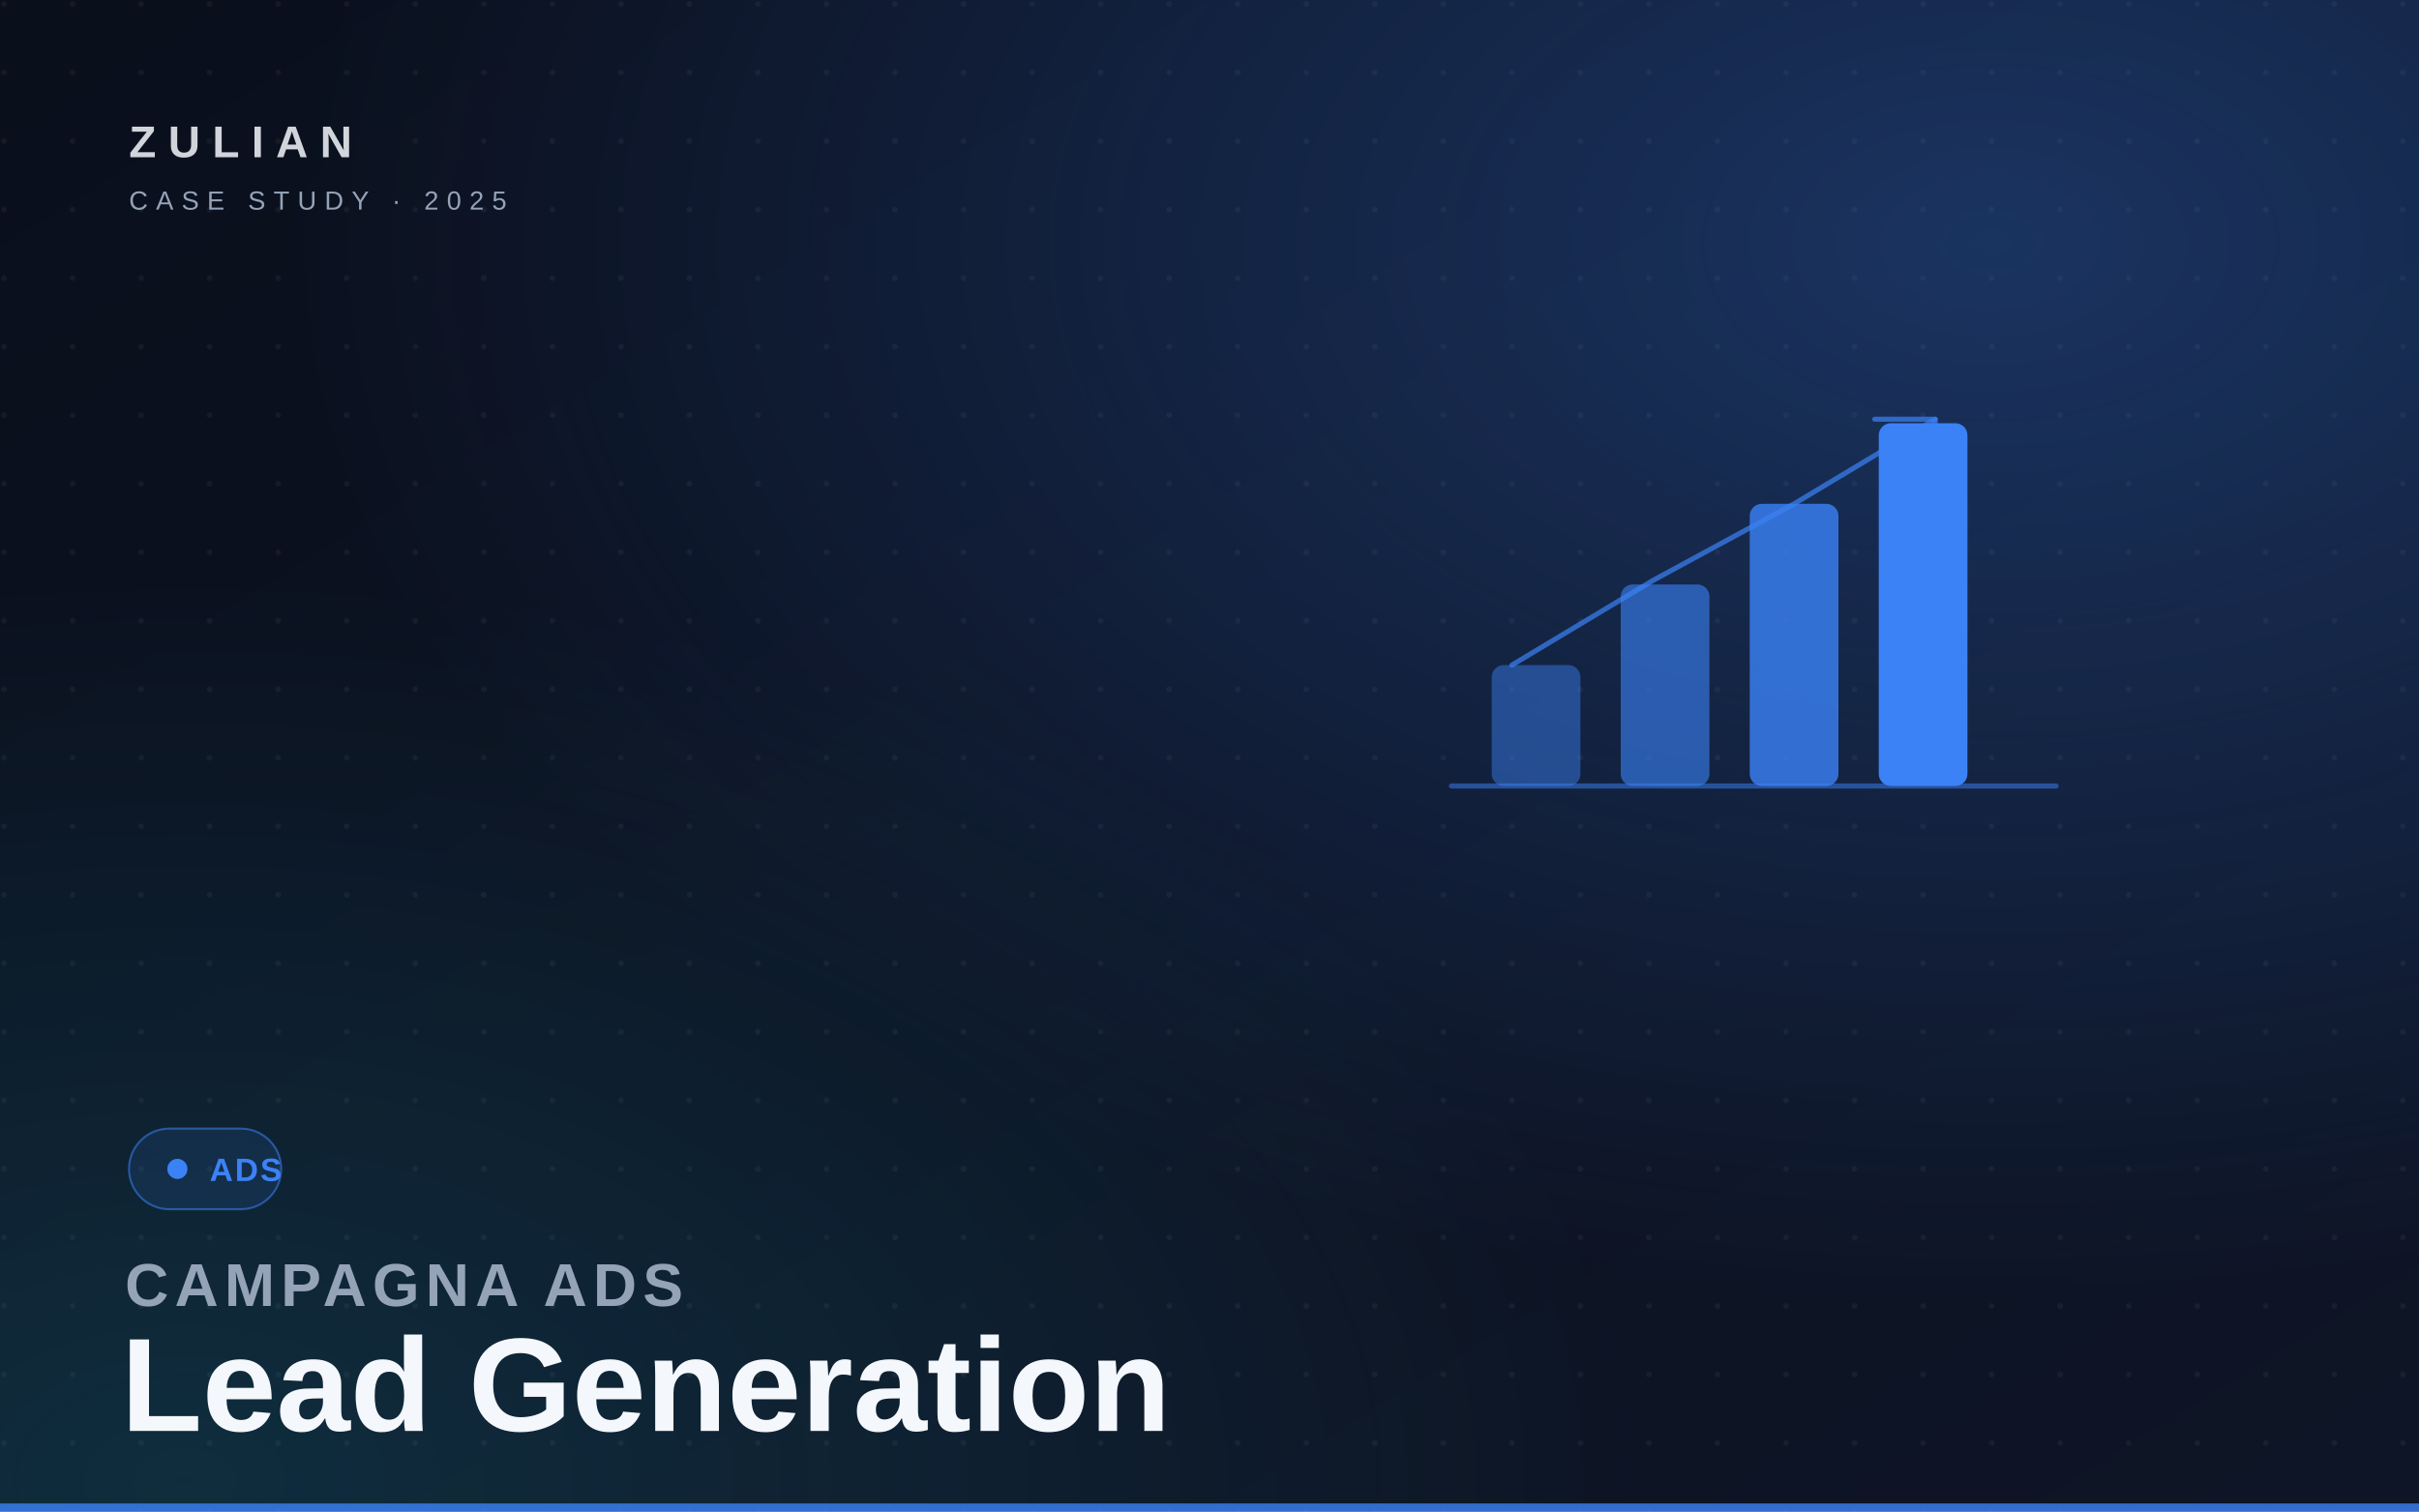
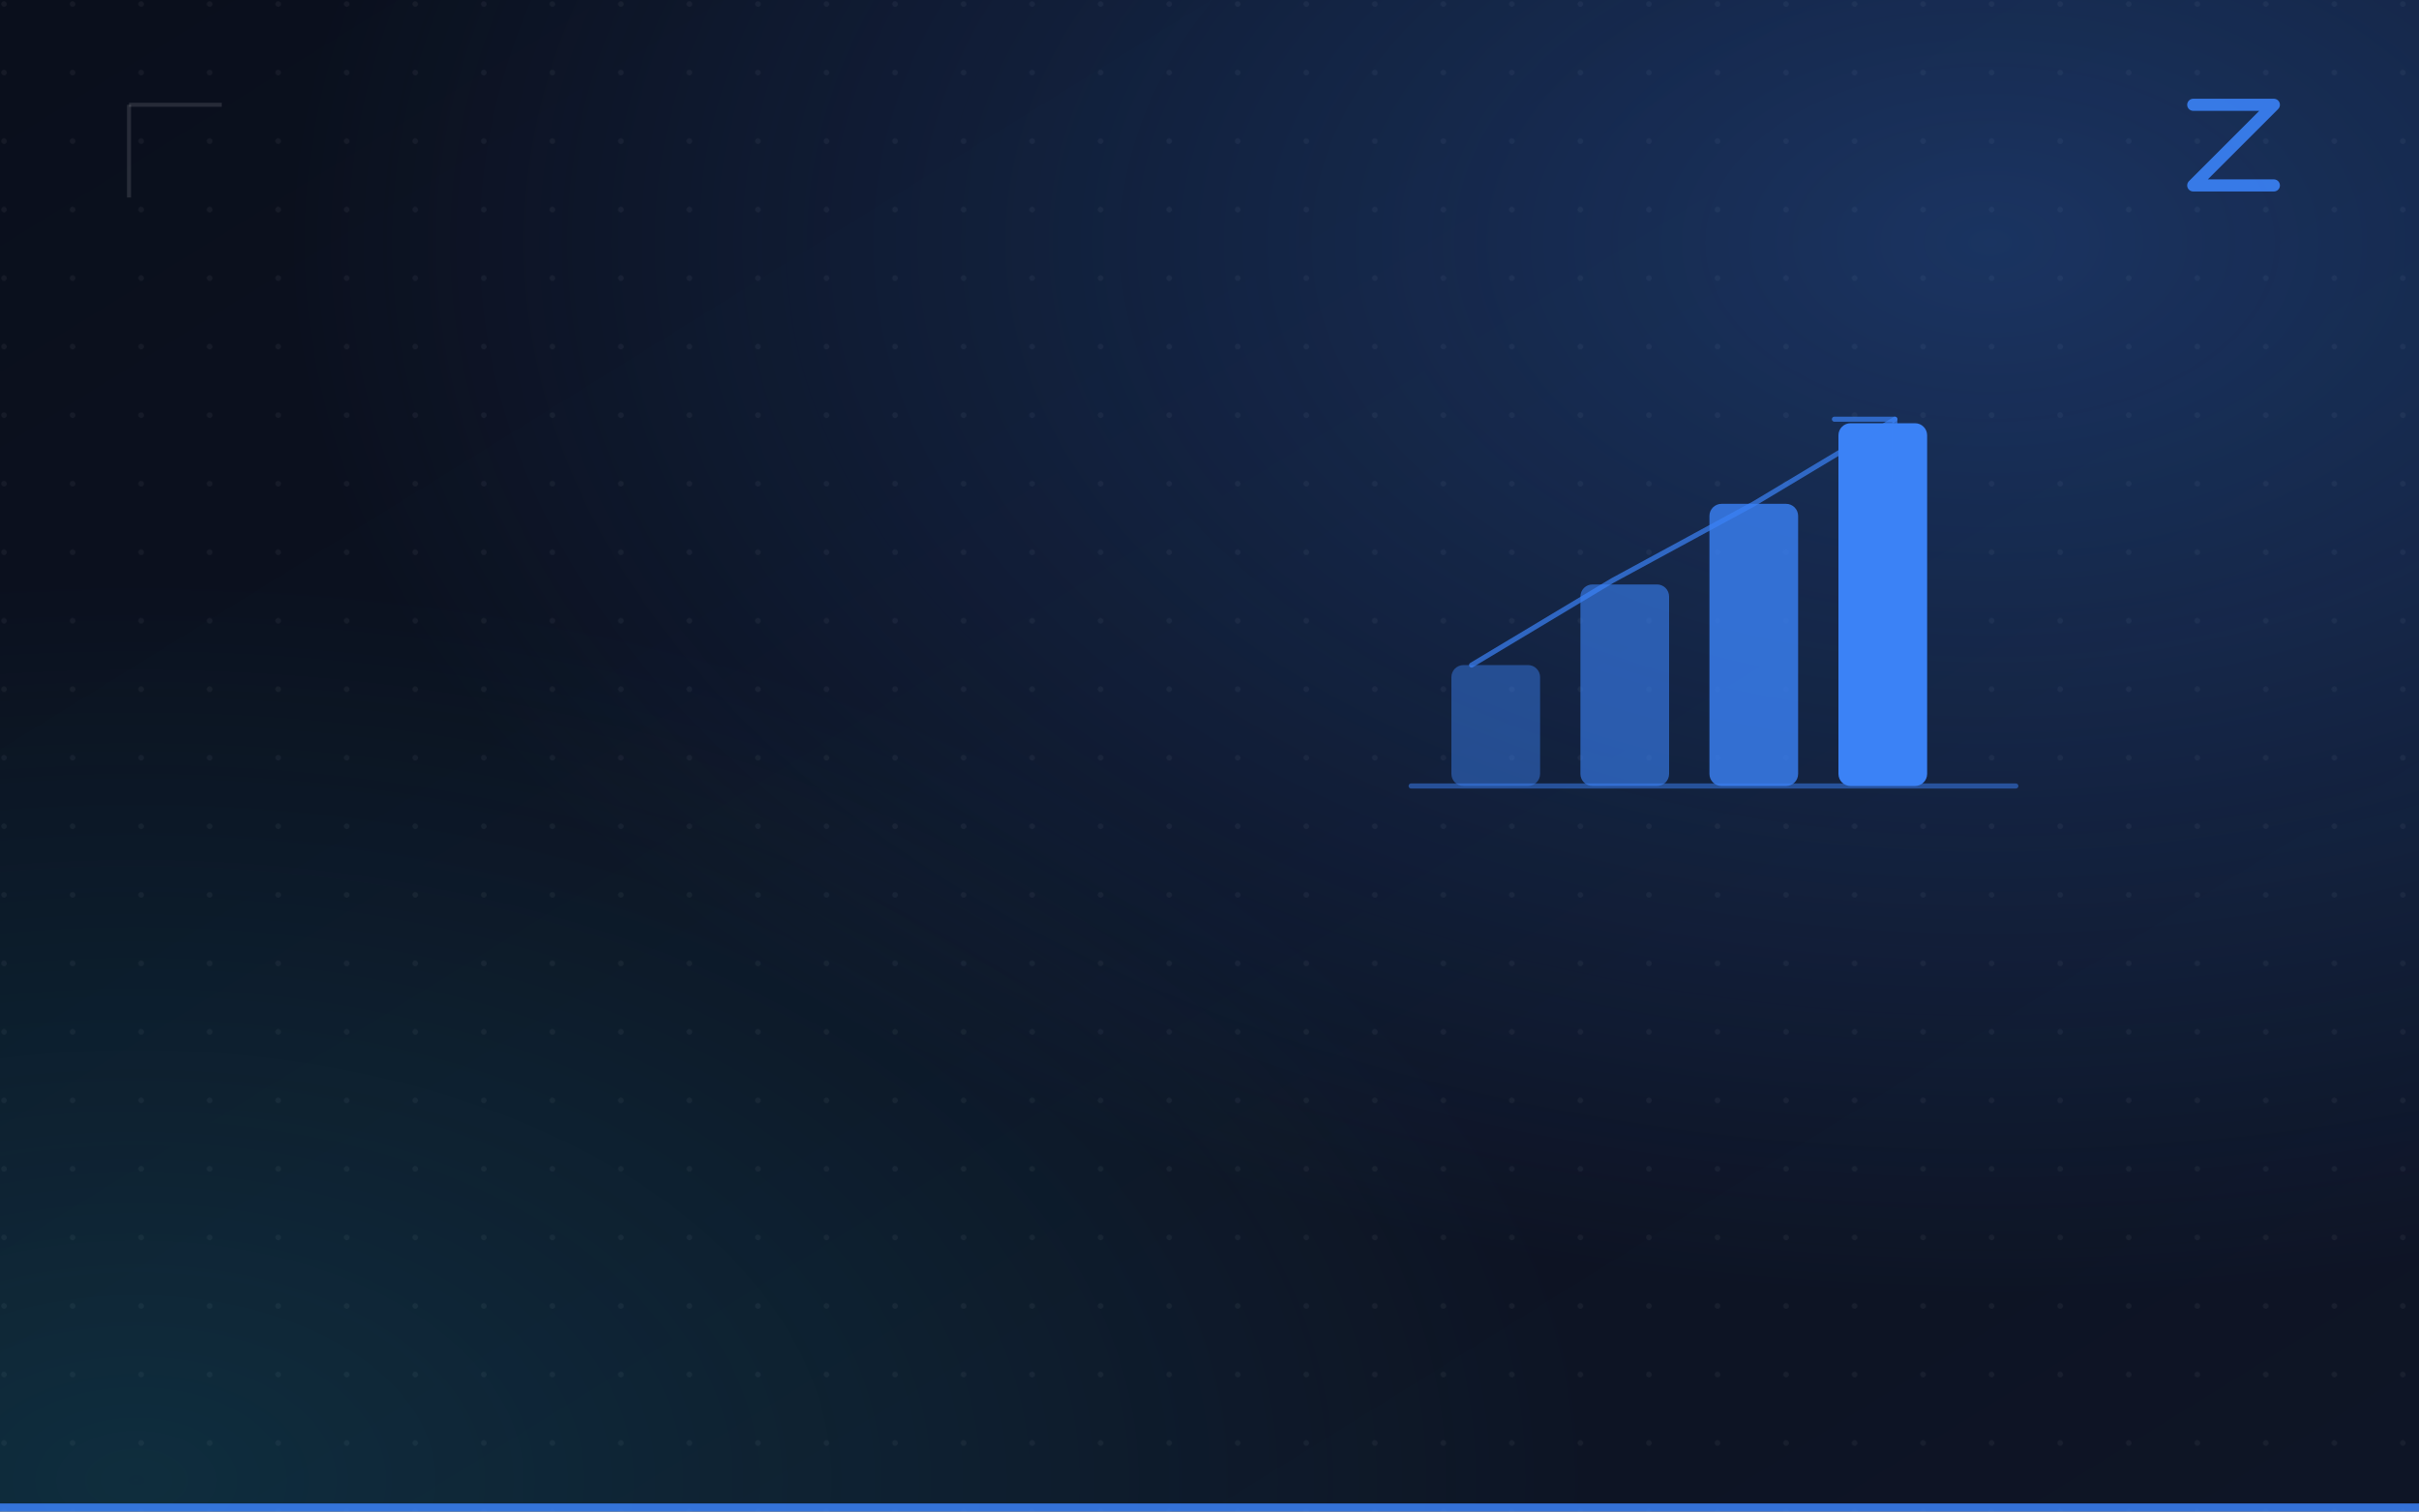
- <svg xmlns="http://www.w3.org/2000/svg" viewBox="0 0 1200 750" width="1200" height="750" role="img" aria-label="CAMPAGNA ADS Lead Generation">
+ <svg xmlns="http://www.w3.org/2000/svg" viewBox="0 0 1200 750" width="1200" height="750" role="img" aria-label="Ads">
  <defs>
    <linearGradient id="bg" x1="0" y1="0" x2="1" y2="1">
      <stop offset="0" stop-color="#0a0f1c" />
      <stop offset="1" stop-color="#0e1526" />
    </linearGradient>
    <radialGradient id="g1" cx="0.82" cy="0.16" r="0.7">
      <stop offset="0" stop-color="#3b82f6" stop-opacity="0.30" />
      <stop offset="1" stop-color="#3b82f6" stop-opacity="0" />
    </radialGradient>
-     <radialGradient id="g2" cx="0.08" cy="0.98" r="0.6">
+     <radialGradient id="g2" cx="0.06" cy="0.98" r="0.6">
      <stop offset="0" stop-color="#22d3ee" stop-opacity="0.14" />
      <stop offset="1" stop-color="#22d3ee" stop-opacity="0" />
    </radialGradient>
    <pattern id="dots" width="34" height="34" patternUnits="userSpaceOnUse">
      <circle cx="2" cy="2" r="1.4" fill="#ffffff" fill-opacity="0.05" />
    </pattern>
  </defs>
  <rect width="1200" height="750" fill="url(#bg)" />
  <rect width="1200" height="750" fill="url(#dots)" />
  <rect width="1200" height="750" fill="url(#g1)" />
  <rect width="1200" height="750" fill="url(#g2)" />
-   <g transform="translate(720,180)" stroke="#3b82f6" fill="none" stroke-width="2.5" stroke-linecap="round" stroke-linejoin="round">
+   <g transform="translate(700,180)" stroke="#3b82f6" fill="none" stroke-width="2.5" stroke-linecap="round" stroke-linejoin="round">
    <line x1="0" y1="210" x2="300" y2="210" opacity="0.5" />
    <rect x="20" y="150" width="44" height="60" rx="6" fill="#3b82f6" stroke="none" opacity="0.45" />
    <rect x="84" y="110" width="44" height="100" rx="6" fill="#3b82f6" stroke="none" opacity="0.6" />
    <rect x="148" y="70" width="44" height="140" rx="6" fill="#3b82f6" stroke="none" opacity="0.8" />
    <rect x="212" y="30" width="44" height="180" rx="6" fill="#3b82f6" stroke="none" opacity="1" />
    <path d="M30,150 L100,108 L170,70 L240,28" opacity="0.7" />
    <path d="M210,28 L240,28 L240,58" opacity="0.7" />
  </g>
-   <text x="64" y="78" font-family="Arial, Helvetica, sans-serif" font-size="22" font-weight="700" letter-spacing="6" fill="#f4f7fb" fill-opacity="0.85">ZULIAN</text>
-   <text x="64" y="104" font-family="Arial, Helvetica, sans-serif" font-size="13" letter-spacing="4" fill="#94a3b8">CASE STUDY · 2025</text>
-   <g transform="translate(64,560)">
-     <rect x="0" y="0" width="75.5" height="40" rx="20" fill="#3b82f6" fill-opacity="0.12" stroke="#3b82f6" stroke-opacity="0.55" />
-     <circle cx="24" cy="20" r="5" fill="#3b82f6" />
-     <text x="40" y="26" font-family="Arial, Helvetica, sans-serif" font-size="16" font-weight="700" letter-spacing="1" fill="#3b82f6">ADS</text>
+   <g transform="translate(1108,72)">
+     <path d="M-20,-20 L20,-20 L-20,20 L20,20" stroke="#3b82f6" fill="none" stroke-width="6" stroke-linecap="round" stroke-linejoin="round" opacity="0.9" />
  </g>
-   <text x="62" y="648" font-family="Arial, Helvetica, sans-serif" font-size="30" letter-spacing="3" fill="#94a3b8" font-weight="600">CAMPAGNA ADS</text>
-   <text x="60" y="710" font-family="Arial, Helvetica, sans-serif" font-size="66" font-weight="800" fill="#f4f7fb">Lead Generation</text>
-   <rect x="0" y="746" width="1200" height="4" fill="#3b82f6" fill-opacity="0.8" />
+   <g stroke="#ffffff" stroke-opacity="0.12" stroke-width="2" fill="none">
+     <path d="M64,52 H110" />
+     <path d="M64,52 V98" />
+   </g>
+   <rect x="0" y="746" width="1200" height="4" fill="#3b82f6" fill-opacity="0.85" />
</svg>
